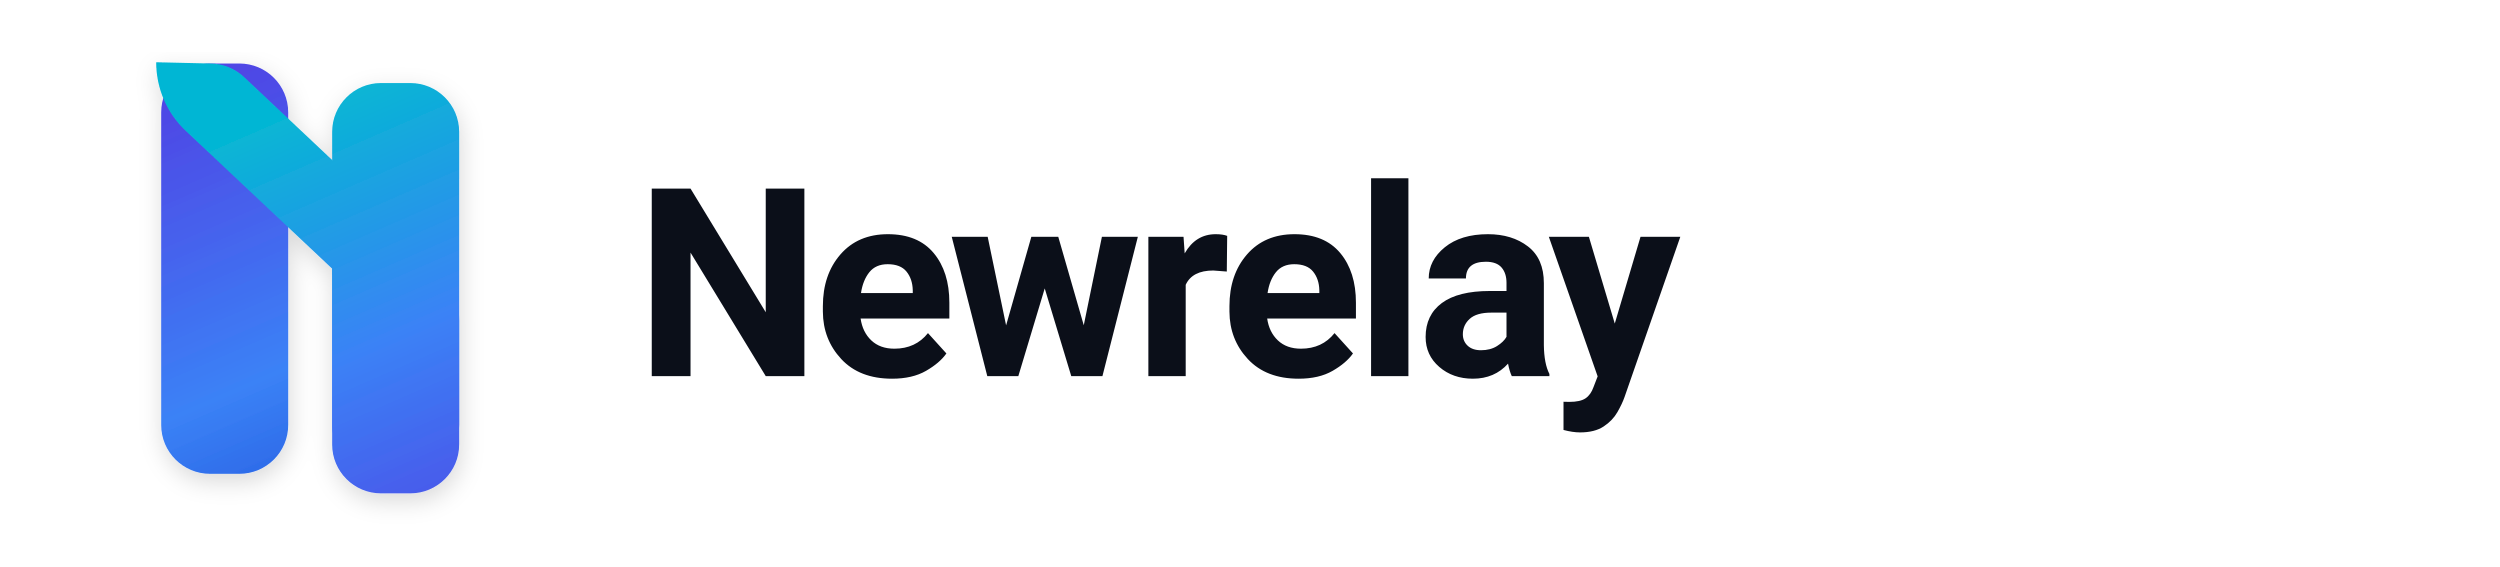
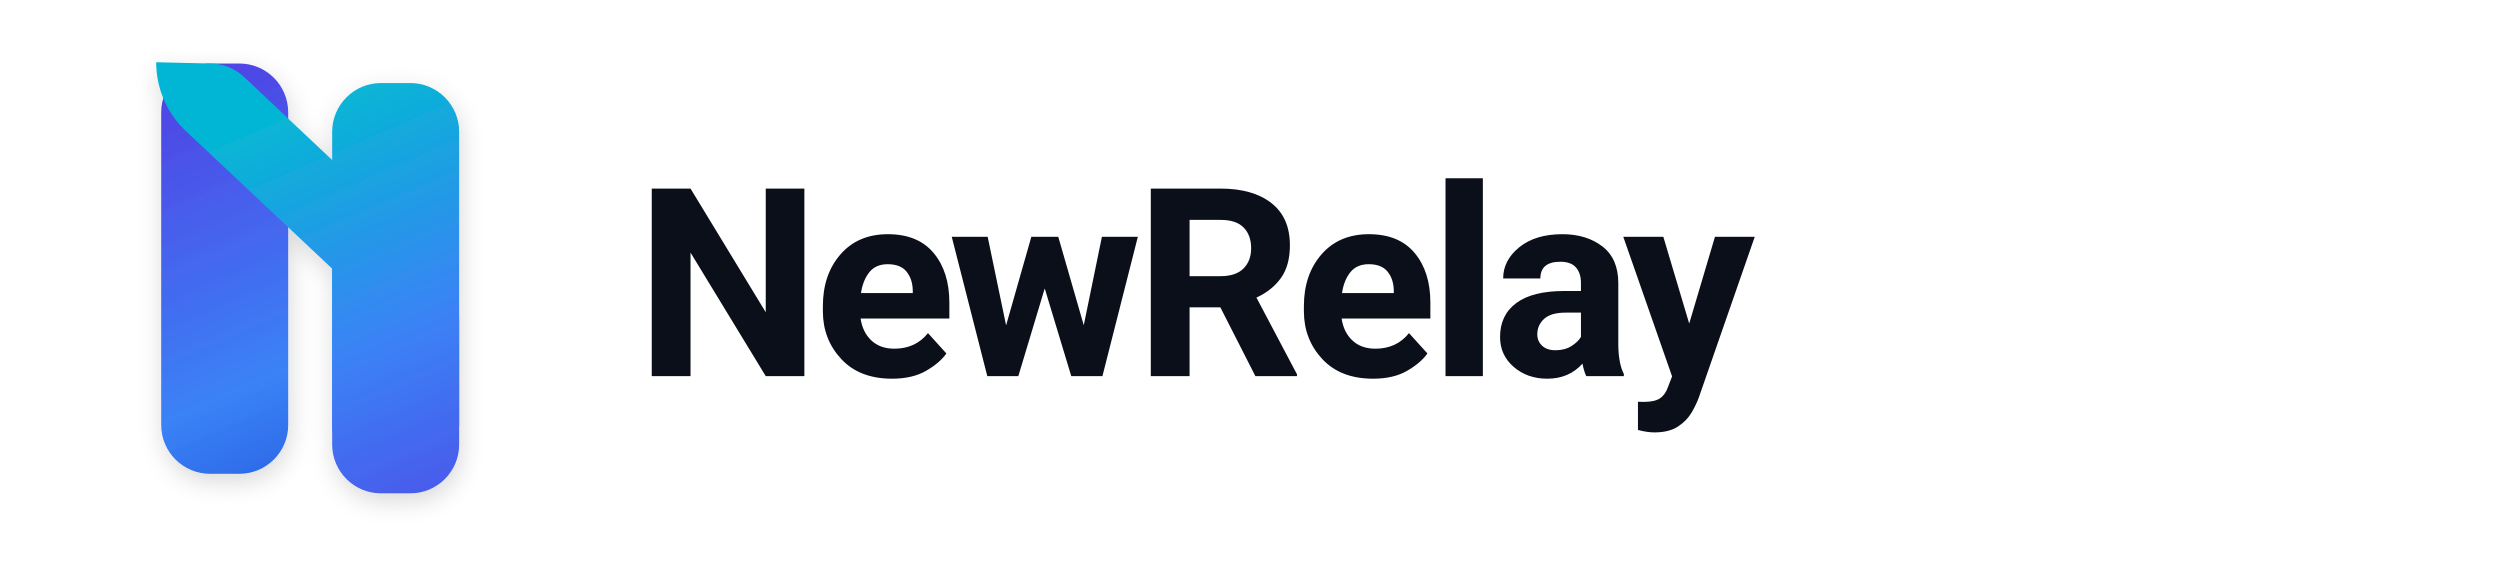
<svg xmlns="http://www.w3.org/2000/svg" width="2559" height="580" viewBox="0 0 2559 580" fill="none">
  <defs>
    <linearGradient id="n_grad_left" x1="120" y1="60" x2="320" y2="520" gradientUnits="userSpaceOnUse">
      <stop offset="0%" stop-color="#4F46E5" />
      <stop offset="60%" stop-color="#3B82F6" />
      <stop offset="100%" stop-color="#1D4ED8" />
    </linearGradient>
    <linearGradient id="n_grad_right" x1="280" y1="60" x2="480" y2="520" gradientUnits="userSpaceOnUse">
      <stop offset="0%" stop-color="#06B6D4" />
      <stop offset="50%" stop-color="#3B82F6" />
      <stop offset="100%" stop-color="#4F46E5" />
    </linearGradient>
    <filter id="shadow" x="0" y="0" width="580" height="580" filterUnits="userSpaceOnUse">
      <feDropShadow dx="2" dy="8" stdDeviation="12" flood-color="#000000" flood-opacity="0.15" />
    </filter>
  </defs>
  <g filter="url(#shadow)" transform="translate(45, 45)">
    <path d="M120 70C120 42.386 142.386 20 170 20H200C227.614 20 250 42.386 250 70V390C250 417.614 227.614 440 200 440H170C142.386 440 120 417.614 120 390V70Z" fill="url(#n_grad_left)" />
    <path d="M170 20C182.898 20 195.421 24.967 204.853 33.852L394.853 212.852C414.07 230.957 425 256.348 425 283V390C425 417.614 402.614 440 375 440H345C317.386 440 295 417.614 295 390V230L145 88.853C125.783 70.748 114.853 45.357 114.853 18.705L170 20Z" fill="url(#n_grad_right)" />
    <path d="M295 90C295 62.386 317.386 40 345 40H375C402.614 40 425 62.386 425 90V410C425 437.614 402.614 460 375 460H345C317.386 460 295 437.614 295 410V90Z" fill="url(#n_grad_right)" />
  </g>
-   <text x="650" y="385" font-family="system-ui, -apple-system, BlinkMacSystemFont, 'Segoe UI', Roboto, Helvetica, Arial, sans-serif" font-weight="700" font-size="270" fill="#0B0F19" letter-spacing="-0.03em">Newrelay</text>
+   <text x="650" y="385" font-family="system-ui, -apple-system, BlinkMacSystemFont, 'Segoe UI', Roboto, Helvetica, Arial, sans-serif" font-weight="700" font-size="270" fill="#0B0F19" letter-spacing="-0.03em">NewRelay</text>
</svg>
